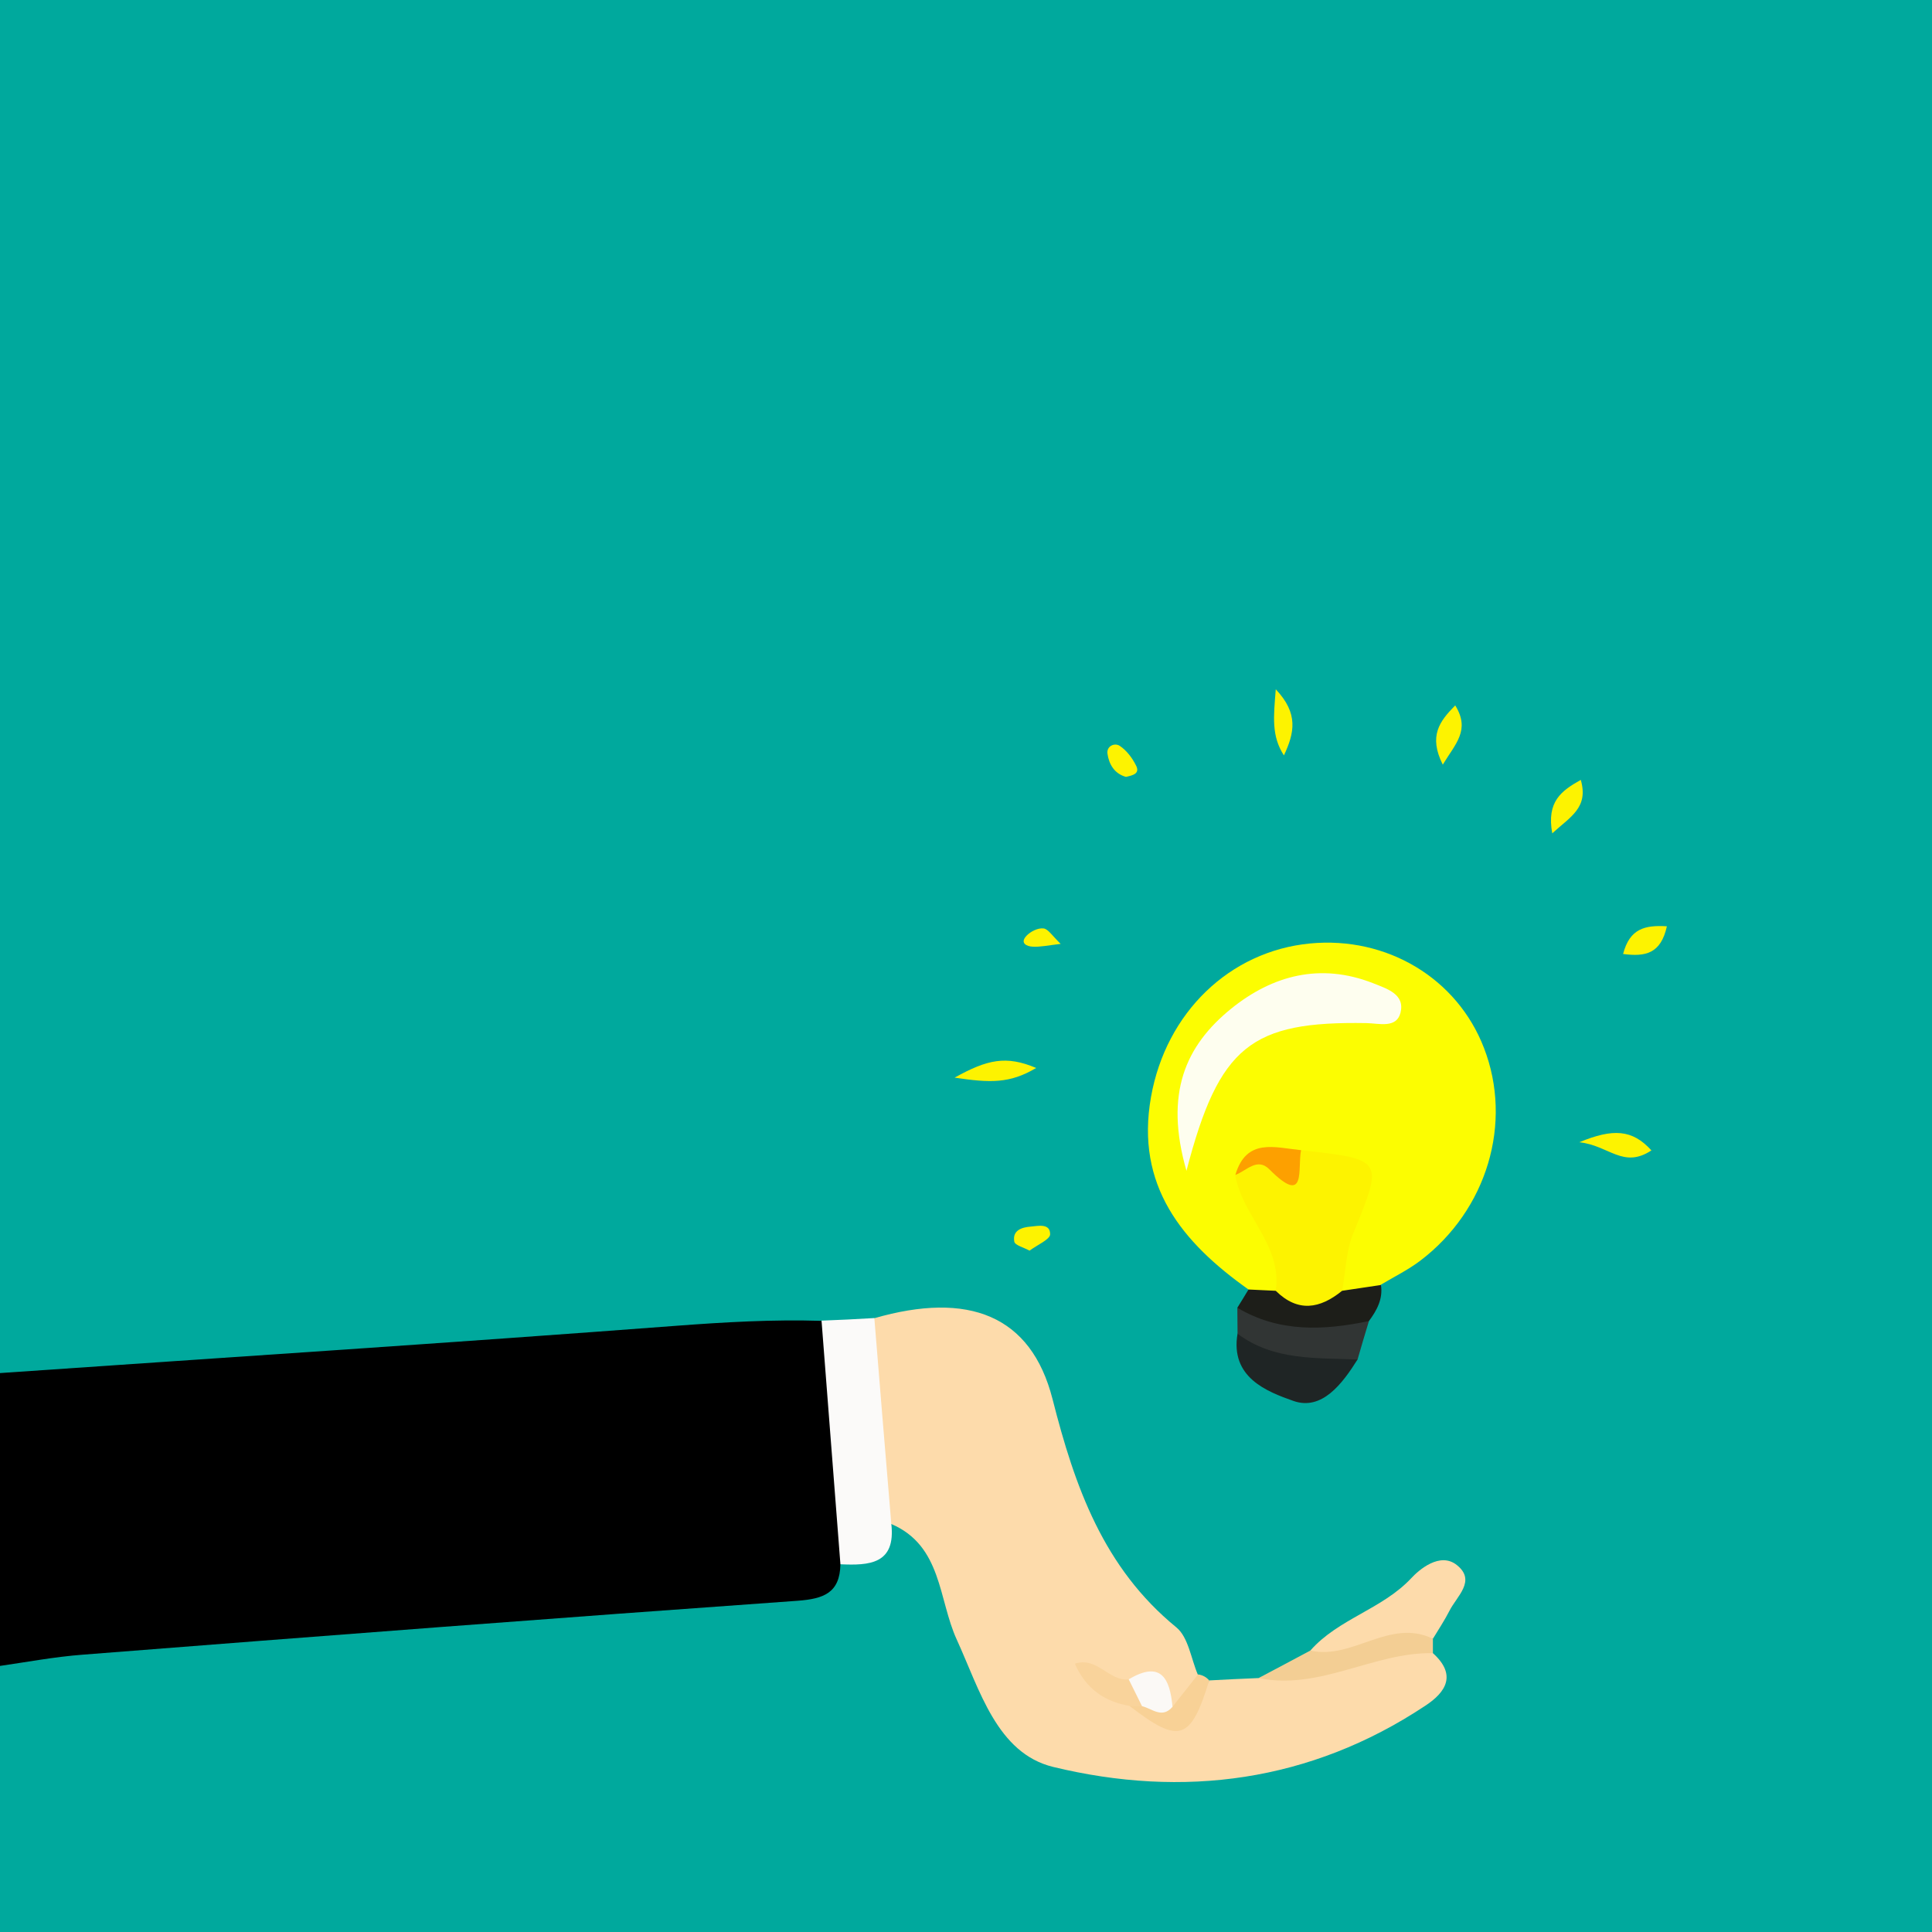
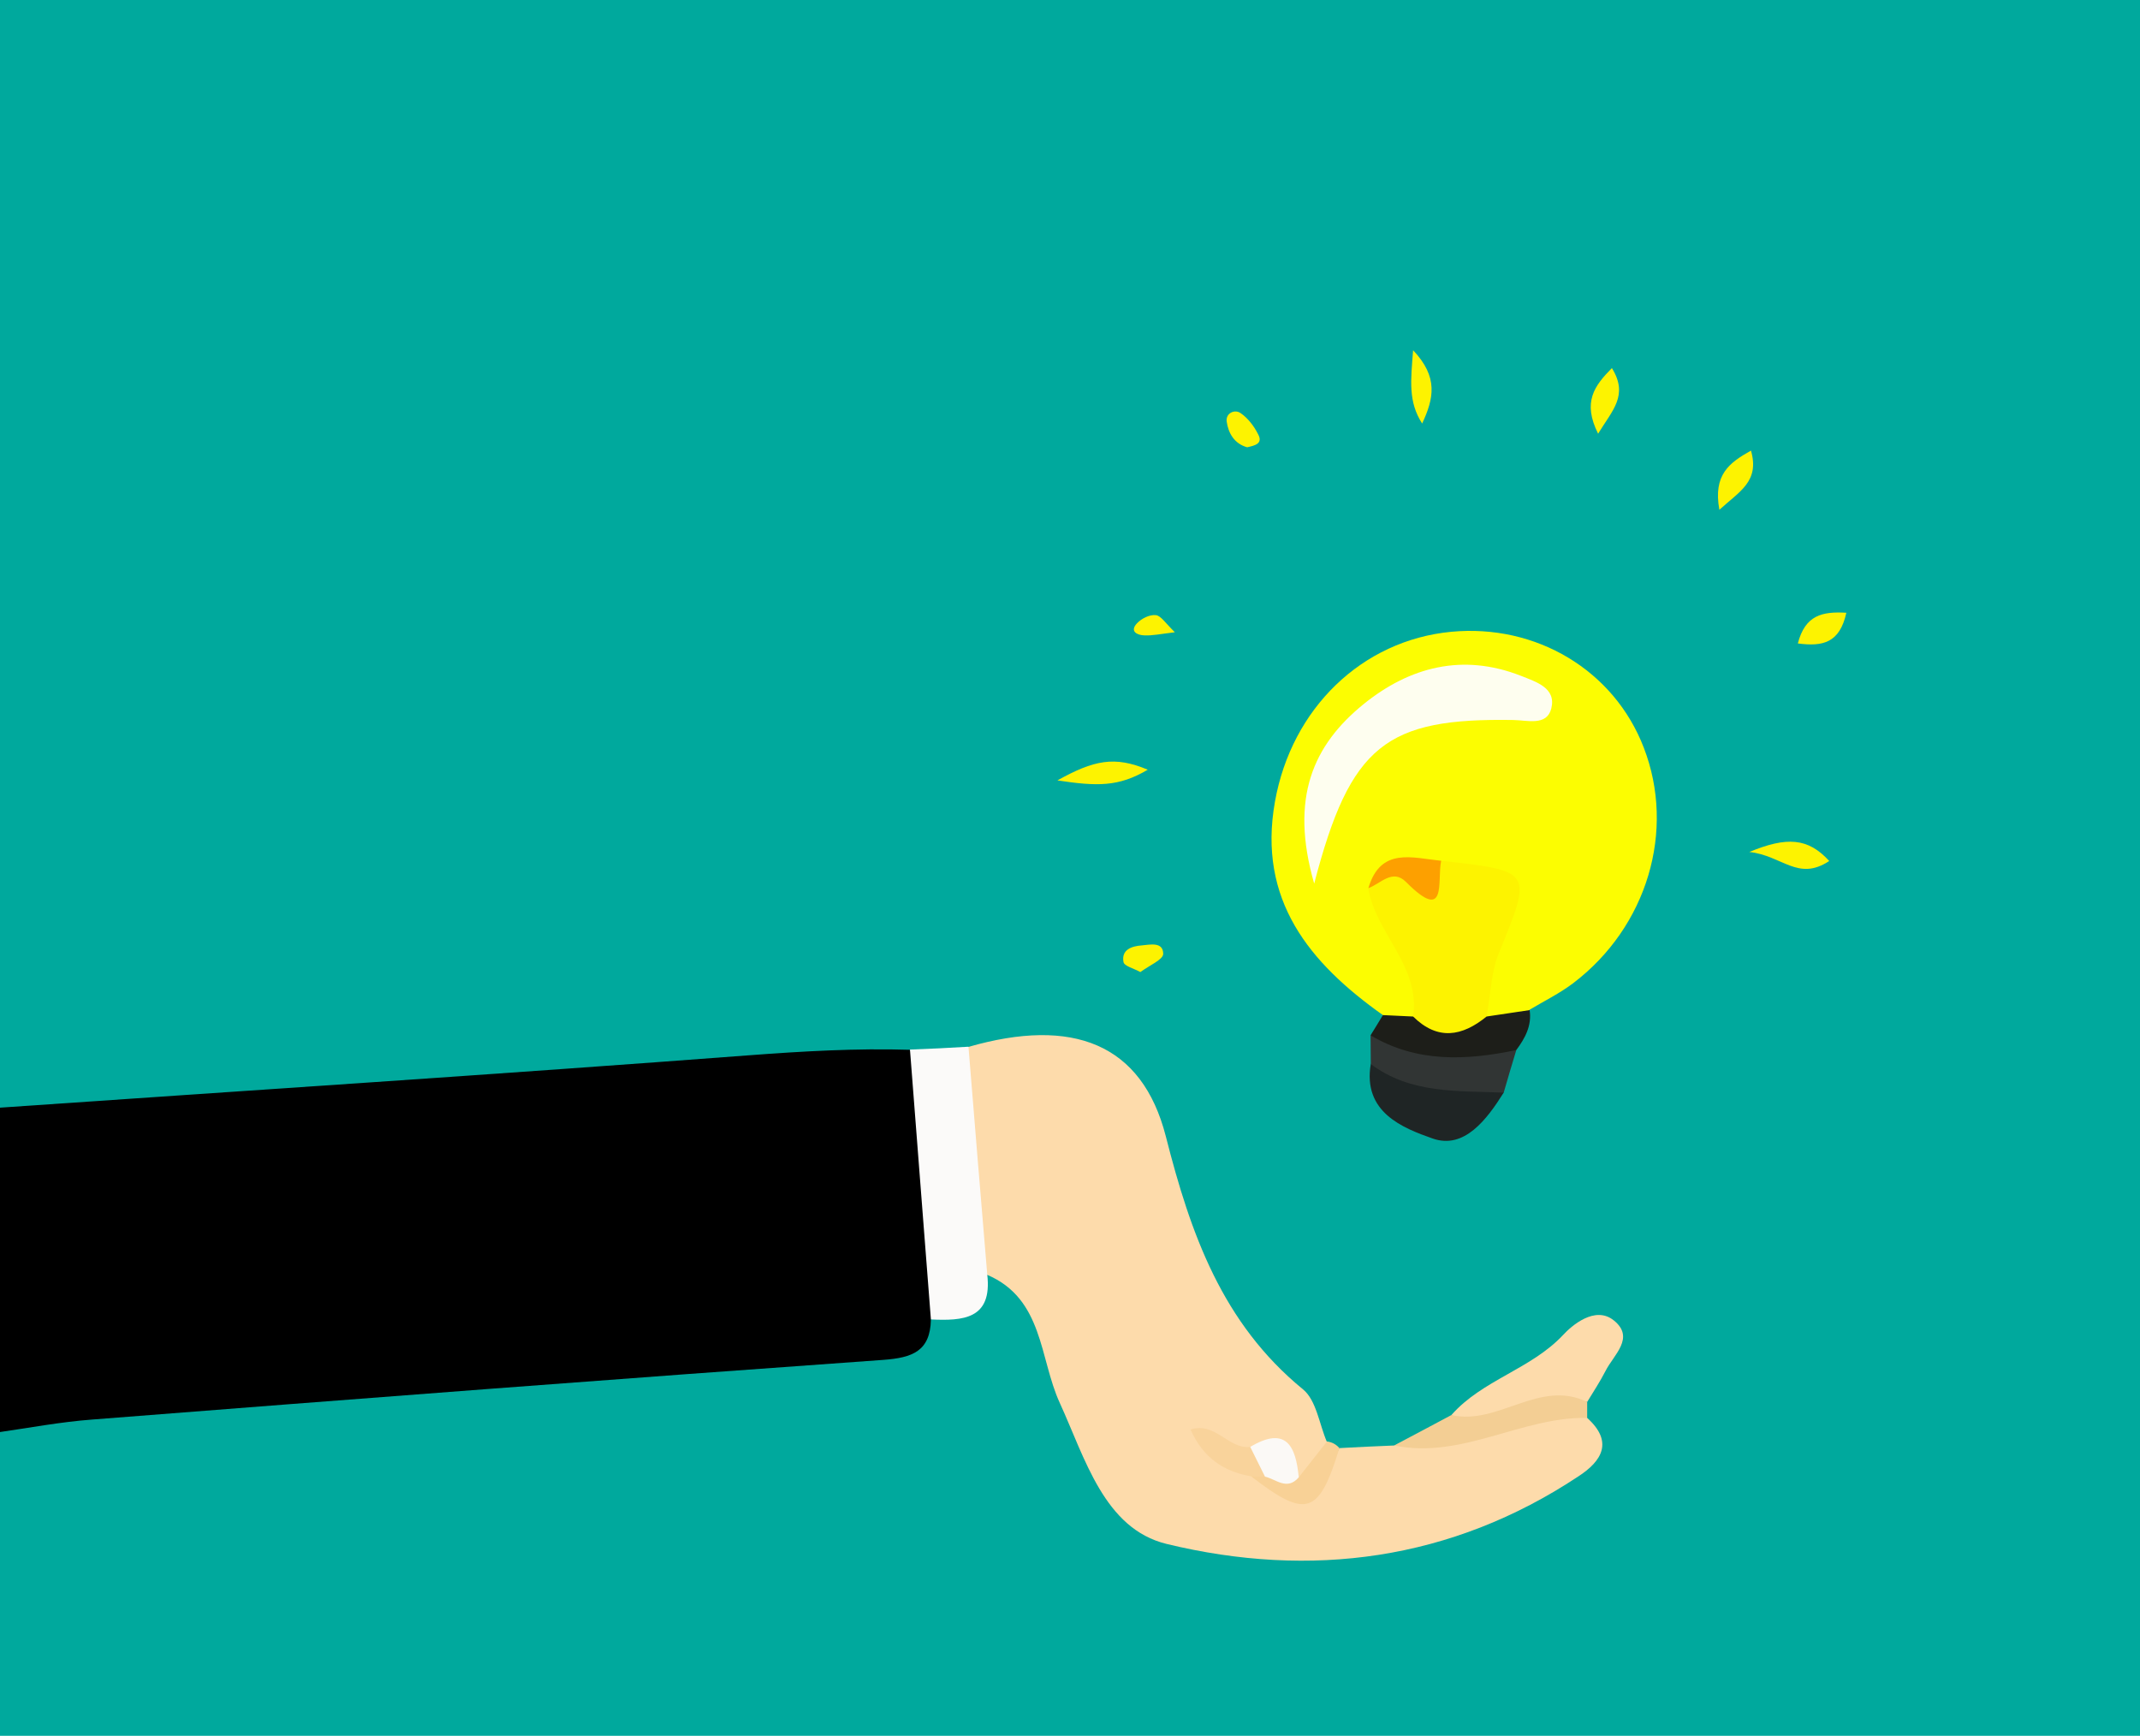
- <svg xmlns="http://www.w3.org/2000/svg" version="1.1" id="Layer_1" x="0px" y="0px" viewBox="0 0 900 900" style="enable-background:new 0 0 900 900;" xml:space="preserve">
+ <svg xmlns="http://www.w3.org/2000/svg" version="1.1" id="Layer_1" x="0px" y="0px" viewBox="0 0 900 730" style="enable-background:new 0 0 900 730;" xml:space="preserve">
  <style type="text/css">
	.st0{fill:#00A99D;}
- 	.st1{fill:#FDF300;}
- 	.st2{fill:#FDDBAB;}
- 	.st3{fill:#FCFD01;}
- 	.st4{fill:#FBFAF9;}
- 	.st5{fill:#1F2525;}
- 	.st6{fill:#313534;}
- 	.st7{fill:#1D1E19;}
- 	.st8{fill:#F3CE94;}
- 	.st9{fill:#F8D196;}
+ 	.st1{fill:#FDDBAB;}
+ 	.st2{fill:#FCFD01;}
+ 	.st3{fill:#FBFAF9;}
+ 	.st4{fill:#1F2525;}
+ 	.st5{fill:#313534;}
+ 	.st6{fill:#1D1E19;}
+ 	.st7{fill:#F3CE94;}
+ 	.st8{fill:#F8D196;}
+ 	.st9{fill:#FDF300;}
	.st10{fill:#F9D39B;}
	.st11{fill:#FBF9F6;}
	.st12{fill:#FEFEEF;}
	.st13{fill:#FDA000;}
- 	.st14{fill:#FCCBA2;}
- 	.st15{fill:#75B403;}
- 	.st16{fill:#FBFBFB;}
- 	.st17{fill:#398C78;}
- 	.st18{fill:#65A008;}
- 	.st19{fill:#9BCD45;}
- 	.st20{fill:#99CB45;}
- 	.st21{fill:#9BCB45;}
- 	.st22{fill:#6AA20C;}
- 	.st23{fill:#66872F;}
- 	.st24{fill:#698D30;}
- 	.st25{fill:#659F08;}
- 	.st26{fill:#6BA911;}
- 	.st27{fill:#678B2F;}
</style>
-   <rect x="-1" class="st0" width="901" height="901" />
+   <rect x="-1" class="st0" width="901" height="730" />
  <g>
-     <path d="M-1,639.7c105.4-7.3,210.8-14.1,316.1-22.1c22.6-1.7,45-3,67.6-2.3c17.8,36.7,28.4,73.9,8.8,113.5   c-0.3,13.2-7.7,16-20,16.9c-111,7.9-221.9,16.4-332.8,25.1c-13.3,1-26.5,3.5-39.7,5.4C-1,730.7-1,685.2-1,639.7z" />
-     <path class="st2" d="M563.3,782.8c7.7-0.4,15.4-0.8,23.1-1.1c15.3-4.5,30.9-7.4,45.4-14.7c11.9-5.9,24.8-9.3,35.7,3.1   c11.1,10,6.3,18.1-3.7,24.6c-53.4,35.4-112.6,43.1-173.2,28.4c-26.2-6.4-34.2-35.9-44.9-59.3c-8.6-18.7-6.8-43.8-30.6-53.9   c-21.9-26.2-25.4-68.1-7.9-95.8c44-12.7,73.1-1.4,83.1,37.6c10.4,40.9,23.7,78.6,57.7,106.4c5.6,4.6,6.8,14.5,10,22   c3.4,9.2-1.7,14-9,17.6c-9.7,2.4-14.8-8-23.1-8.7c-0.4,0-1-0.1-1.6-0.2c1.7,0.3,3.4,0.7,5.2,1.3   C544.8,806.1,555.1,799.4,563.3,782.8z" />
-     <path class="st3" d="M581.6,600.7c-30.9-21.9-52.8-48.4-45.4-89.8c7-39.2,36.6-67.8,74.1-71.4c35.8-3.4,68.5,16.2,81,48.7   c13.5,34.9,1.5,75.4-29.7,99.1c-5.7,4.3-12.2,7.5-18.4,11.2c-5.1,6.1-10.6,10.7-19.2,6.7c-11.5-9.5-9.8-21.8-6.5-34   c3.3-12.4,4-22.8-12-25.6c-6.2-0.2-11.4,1.3-13.6,7.9c2.4,17.7,29.3,35.3,0.2,52.9C587.4,606.7,583.4,605.6,581.6,600.7z" />
-     <path class="st4" d="M407.3,614c2.6,31.9,5.2,63.9,7.9,95.8c2.2,18.9-10.3,19.5-23.7,18.9c-2.9-37.8-5.9-75.6-8.8-113.5   C390.9,614.9,399.1,614.5,407.3,614z" />
-     <path class="st2" d="M610.4,768.9c13-14.8,33.4-19.2,47-33.7c3.5-3.8,13.4-12.5,21.3-6.1c9.1,7.3-0.1,14.5-3.5,21.3   c-2.3,4.5-5.1,8.7-7.7,13C647.9,759.9,630.9,782.9,610.4,768.9z" />
-     <path class="st5" d="M632.4,633.3c-7.1,11.3-16.6,24-29.9,19.3c-12.5-4.4-29.5-11-26-31.4C596.2,620.5,616.6,616.1,632.4,633.3z" />
-     <path class="st6" d="M632.4,633.3c-19.3-0.8-39.1,0.6-55.9-12c0-4-0.1-8-0.1-12.1c20.5,1.2,42-7.6,61.3,6.2   C635.9,621.4,634.1,627.3,632.4,633.3z" />
-     <path class="st7" d="M637.7,615.4c-21.1,4.4-41.8,5.4-61.3-6.2c1.7-2.8,3.5-5.6,5.2-8.5c4.2,0.2,8.5,0.4,12.7,0.6   c10.3-1.5,20.6-7.9,30.9,0c6-0.9,12-1.8,18.1-2.7C644.3,605.1,641.4,610.4,637.7,615.4z" />
-     <path class="st8" d="M610.4,768.9c19.7,4.5,37-15.3,57.1-5.5c0,2.2,0,4.5,0,6.7c-27.7-0.5-52.7,17.5-81.2,11.6   C594.4,777.4,602.4,773.2,610.4,768.9z" />
-     <path class="st9" d="M546.2,795.1c4-5,7.9-10.1,11.9-15.1c2.1,0.3,3.8,1.2,5.2,2.8c-8.6,28.1-13.9,29.8-37.1,11.9   c1.6-2,3.6-3.4,6.1-4C537.7,789.8,541.2,794.8,546.2,795.1z" />
-     <path class="st1" d="M444.7,502c15.3-8.5,24-10.4,38-4.5C470.4,504.8,461.3,504.5,444.7,502z" />
-     <path class="st1" d="M735.7,532.1c15.7-6.5,24.7-6,33.6,3.8C756.1,544.6,749.6,533.6,735.7,532.1z" />
-     <path class="st1" d="M756.1,444.4c3.1-11.9,10.2-13.5,20.4-12.9C773.7,444.2,766.6,445.8,756.1,444.4z" />
-     <path class="st1" d="M479.6,582.6c-2.7-1.5-6.8-2.5-7.1-4.2c-1-5.3,3.6-6.7,7.6-7c3.5-0.3,9.1-1.7,9.1,3.6   C489.1,577.4,483.4,579.8,479.6,582.6z" />
-     <path class="st1" d="M677.9,328.6c7.1,11.5,0.2,17.7-5.8,27.6C665.4,342.8,670.6,336,677.9,328.6z" />
-     <path class="st1" d="M736.4,363.3c3.7,13-4.8,17.1-13.3,24.9C720.4,373.4,727.3,368.4,736.4,363.3z" />
-     <path class="st1" d="M598.1,351.9c-5.9-9.1-4.8-18-3.8-30.8C605,332.4,603,341.4,598.1,351.9z" />
-     <path class="st1" d="M494.1,439.7c-6,0.7-9.5,1.5-13,1.3c-2.7-0.1-6.2-1.6-2.9-5.1c1.9-2,5.3-3.7,7.9-3.4   C488.2,432.7,490.1,435.8,494.1,439.7z" />
-     <path class="st1" d="M524.5,361.9c-5.4-1.5-7.9-5.9-8.6-10.8c-0.5-3.5,3.3-5.3,5.8-3.6c3.1,2.1,5.7,5.5,7.4,8.9   C531.3,360.4,527.7,361.2,524.5,361.9z" />
-     <path class="st10" d="M532,794.8c-1.9,0-3.8,0-5.7-0.1c-11.7-2-20.4-7.9-25.6-19.7c10.5-3.4,16,8.4,25.1,7.3   C530.8,785,535.9,787.7,532,794.8z" />
-     <path class="st11" d="M532,794.8c-2.1-4.2-4.1-8.3-6.2-12.5c15.1-9,19.2-0.3,20.4,12.8C541.3,800.8,536.7,795.9,532,794.8z" />
-     <path class="st1" d="M625.2,601.3c-10.3,8.4-20.6,10.2-30.9,0c3.1-21.3-15.7-34.9-18.9-54c5.4-16.8,22.1-3.2,30.6-11.5   c38.8,4.3,38.5,4.2,24.3,39C627,582.9,626.9,592.4,625.2,601.3z" />
-     <path class="st12" d="M552.7,545.4c-10.4-36.1-0.4-58.3,20.8-75.5c19.3-15.6,41.6-21.5,66.1-11.9c6.5,2.6,15,5.1,12.8,13.8   c-1.9,7.4-10,4.9-15.9,4.8C583,475.7,567.9,487,552.7,545.4z" />
-     <path class="st13" d="M606.1,535.8c-1.8,8.2,2.8,26.6-14.8,8.9c-5.7-5.7-10.7,0.8-15.8,2.6C580.6,529.9,594,534.6,606.1,535.8z" />
+     <path d="M-1,465.9c105.4-7.3,210.8-14.1,316.1-22.1c22.6-1.7,45-3,67.6-2.3c17.8,36.7,28.4,73.9,8.8,113.5   c-0.3,13.2-7.7,16-20,16.9c-111,7.9-221.9,16.4-332.8,25.1c-13.3,1-26.5,3.5-39.7,5.4C-1,556.9-1,511.4-1,465.9z" />
+     <path class="st1" d="M563.3,609c7.7-0.4,15.4-0.8,23.1-1.1c15.3-4.5,30.9-7.4,45.4-14.7c11.9-5.9,24.8-9.3,35.7,3.1   c11.1,10,6.3,18.1-3.7,24.6c-53.4,35.4-112.6,43.1-173.2,28.4c-26.2-6.4-34.2-35.9-44.9-59.3c-8.6-18.7-6.8-43.8-30.6-53.9   c-21.9-26.2-25.4-68.1-7.9-95.8c44-12.7,73.1-1.4,83.1,37.6c10.4,40.9,23.7,78.6,57.7,106.4c5.6,4.6,6.8,14.5,10,22   c3.4,9.2-1.7,14-9,17.6c-9.7,2.4-14.8-8-23.1-8.7c-0.4,0-1-0.1-1.6-0.2c1.7,0.3,3.4,0.7,5.2,1.3C544.8,632.3,555.1,625.6,563.3,609   z" />
+     <path class="st2" d="M581.6,426.9c-30.9-21.9-52.8-48.4-45.4-89.8c7-39.2,36.6-67.8,74.1-71.4c35.8-3.4,68.5,16.2,81,48.7   c13.5,34.9,1.5,75.4-29.7,99.1c-5.7,4.3-12.2,7.5-18.4,11.2c-5.1,6.1-10.6,10.7-19.2,6.7c-11.5-9.5-9.8-21.8-6.5-34   c3.3-12.4,4-22.8-12-25.6c-6.2-0.2-11.4,1.3-13.6,7.9c2.4,17.7,29.3,35.3,0.2,52.9C587.4,432.9,583.4,431.8,581.6,426.9z" />
+     <path class="st3" d="M407.3,440.2c2.6,31.9,5.2,63.9,7.9,95.8c2.2,18.9-10.3,19.5-23.7,18.9c-2.9-37.8-5.9-75.6-8.8-113.5   C390.9,441.1,399.1,440.7,407.3,440.2z" />
+     <path class="st1" d="M610.4,595.1c13-14.8,33.4-19.2,47-33.7c3.5-3.8,13.4-12.5,21.3-6.1c9.1,7.3-0.1,14.5-3.5,21.3   c-2.3,4.5-5.1,8.7-7.7,13C647.9,586.1,630.9,609.1,610.4,595.1z" />
+     <path class="st4" d="M632.4,459.5c-7.1,11.3-16.6,24-29.9,19.3c-12.5-4.4-29.5-11-26-31.4C596.2,446.7,616.6,442.3,632.4,459.5z" />
+     <path class="st5" d="M632.4,459.5c-19.3-0.8-39.1,0.6-55.9-12c0-4-0.1-8-0.1-12.1c20.5,1.2,42-7.6,61.3,6.2   C635.9,447.6,634.1,453.5,632.4,459.5z" />
+     <path class="st6" d="M637.7,441.6c-21.1,4.4-41.8,5.4-61.3-6.2c1.7-2.8,3.5-5.6,5.2-8.5c4.2,0.2,8.5,0.4,12.7,0.6   c10.3-1.5,20.6-7.9,30.9,0c6-0.9,12-1.8,18.1-2.7C644.3,431.3,641.4,436.6,637.7,441.6z" />
+     <path class="st7" d="M610.4,595.1c19.7,4.5,37-15.3,57.1-5.5c0,2.2,0,4.5,0,6.7c-27.7-0.5-52.7,17.5-81.2,11.6   C594.4,603.6,602.4,599.4,610.4,595.1z" />
+     <path class="st8" d="M546.2,621.3c4-5,7.9-10.1,11.9-15.1c2.1,0.3,3.8,1.2,5.2,2.8c-8.6,28.1-13.9,29.8-37.1,11.9   c1.6-2,3.6-3.4,6.1-4C537.7,616,541.2,621,546.2,621.3z" />
+     <path class="st9" d="M444.7,328.2c15.3-8.5,24-10.4,38-4.5C470.4,331,461.3,330.7,444.7,328.2z" />
+     <path class="st9" d="M735.7,358.3c15.7-6.5,24.7-6,33.6,3.8C756.1,370.8,749.6,359.8,735.7,358.3z" />
+     <path class="st9" d="M756.1,270.6c3.1-11.9,10.2-13.5,20.4-12.9C773.7,270.4,766.6,272,756.1,270.6z" />
+     <path class="st9" d="M479.6,408.8c-2.7-1.5-6.8-2.5-7.1-4.2c-1-5.3,3.6-6.7,7.6-7c3.5-0.3,9.1-1.7,9.1,3.6   C489.1,403.6,483.4,406,479.6,408.8z" />
+     <path class="st9" d="M677.9,154.8c7.1,11.5,0.2,17.7-5.8,27.6C665.4,169,670.6,162.2,677.9,154.8z" />
+     <path class="st9" d="M736.4,189.5c3.7,13-4.8,17.1-13.3,24.9C720.4,199.6,727.3,194.6,736.4,189.5z" />
+     <path class="st9" d="M598.1,178.1c-5.9-9.1-4.8-18-3.8-30.8C605,158.6,603,167.6,598.1,178.1z" />
+     <path class="st9" d="M494.1,265.9c-6,0.7-9.5,1.5-13,1.3c-2.7-0.1-6.2-1.6-2.9-5.1c1.9-2,5.3-3.7,7.9-3.4   C488.2,258.9,490.1,262,494.1,265.9z" />
+     <path class="st9" d="M524.5,188.1c-5.4-1.5-7.9-5.9-8.6-10.8c-0.5-3.5,3.3-5.3,5.8-3.6c3.1,2.1,5.7,5.5,7.4,8.9   C531.3,186.6,527.7,187.4,524.5,188.1z" />
+     <path class="st10" d="M532,621c-1.9,0-3.8,0-5.7-0.1c-11.7-2-20.4-7.9-25.6-19.7c10.5-3.4,16,8.4,25.1,7.3   C530.8,611.2,535.9,613.9,532,621z" />
+     <path class="st11" d="M532,621c-2.1-4.2-4.1-8.3-6.2-12.5c15.1-9,19.2-0.3,20.4,12.8C541.3,627,536.7,622.1,532,621z" />
+     <path class="st9" d="M625.2,427.5c-10.3,8.4-20.6,10.2-30.9,0c3.1-21.3-15.7-34.9-18.9-54c5.4-16.8,22.1-3.2,30.6-11.5   c38.8,4.3,38.5,4.2,24.3,39C627,409.1,626.9,418.6,625.2,427.5z" />
+     <path class="st12" d="M552.7,371.6c-10.4-36.1-0.4-58.3,20.8-75.5c19.3-15.6,41.6-21.5,66.1-11.9c6.5,2.6,15,5.1,12.8,13.8   c-1.9,7.4-10,4.9-15.9,4.8C583,301.9,567.9,313.2,552.7,371.6z" />
+     <path class="st13" d="M606.1,362c-1.8,8.2,2.8,26.6-14.8,8.9c-5.7-5.7-10.7,0.8-15.8,2.6C580.6,356.1,594,360.8,606.1,362z" />
  </g>
</svg>
